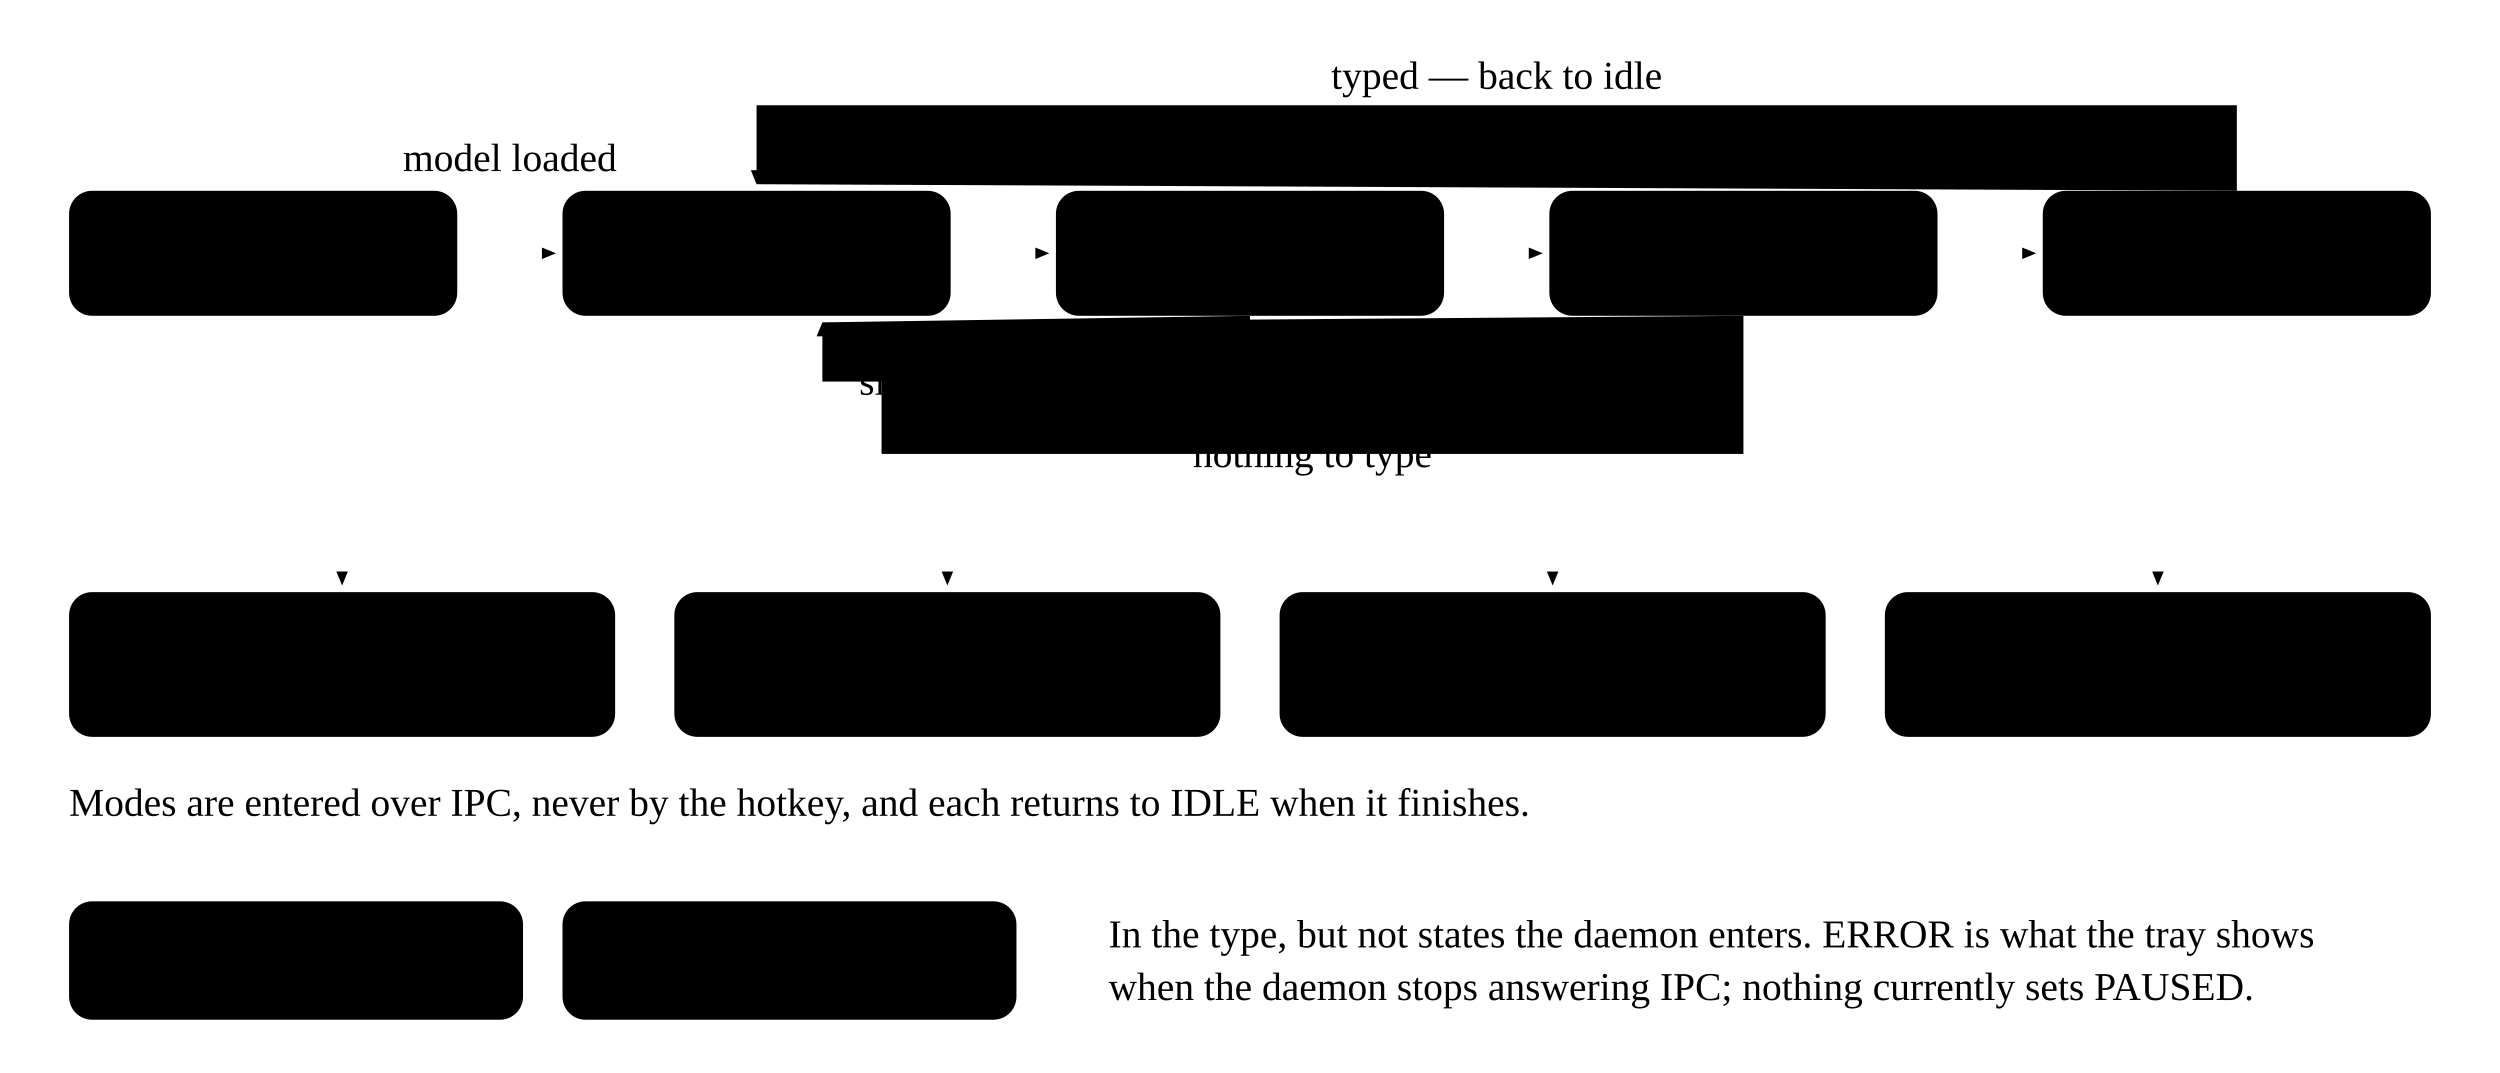
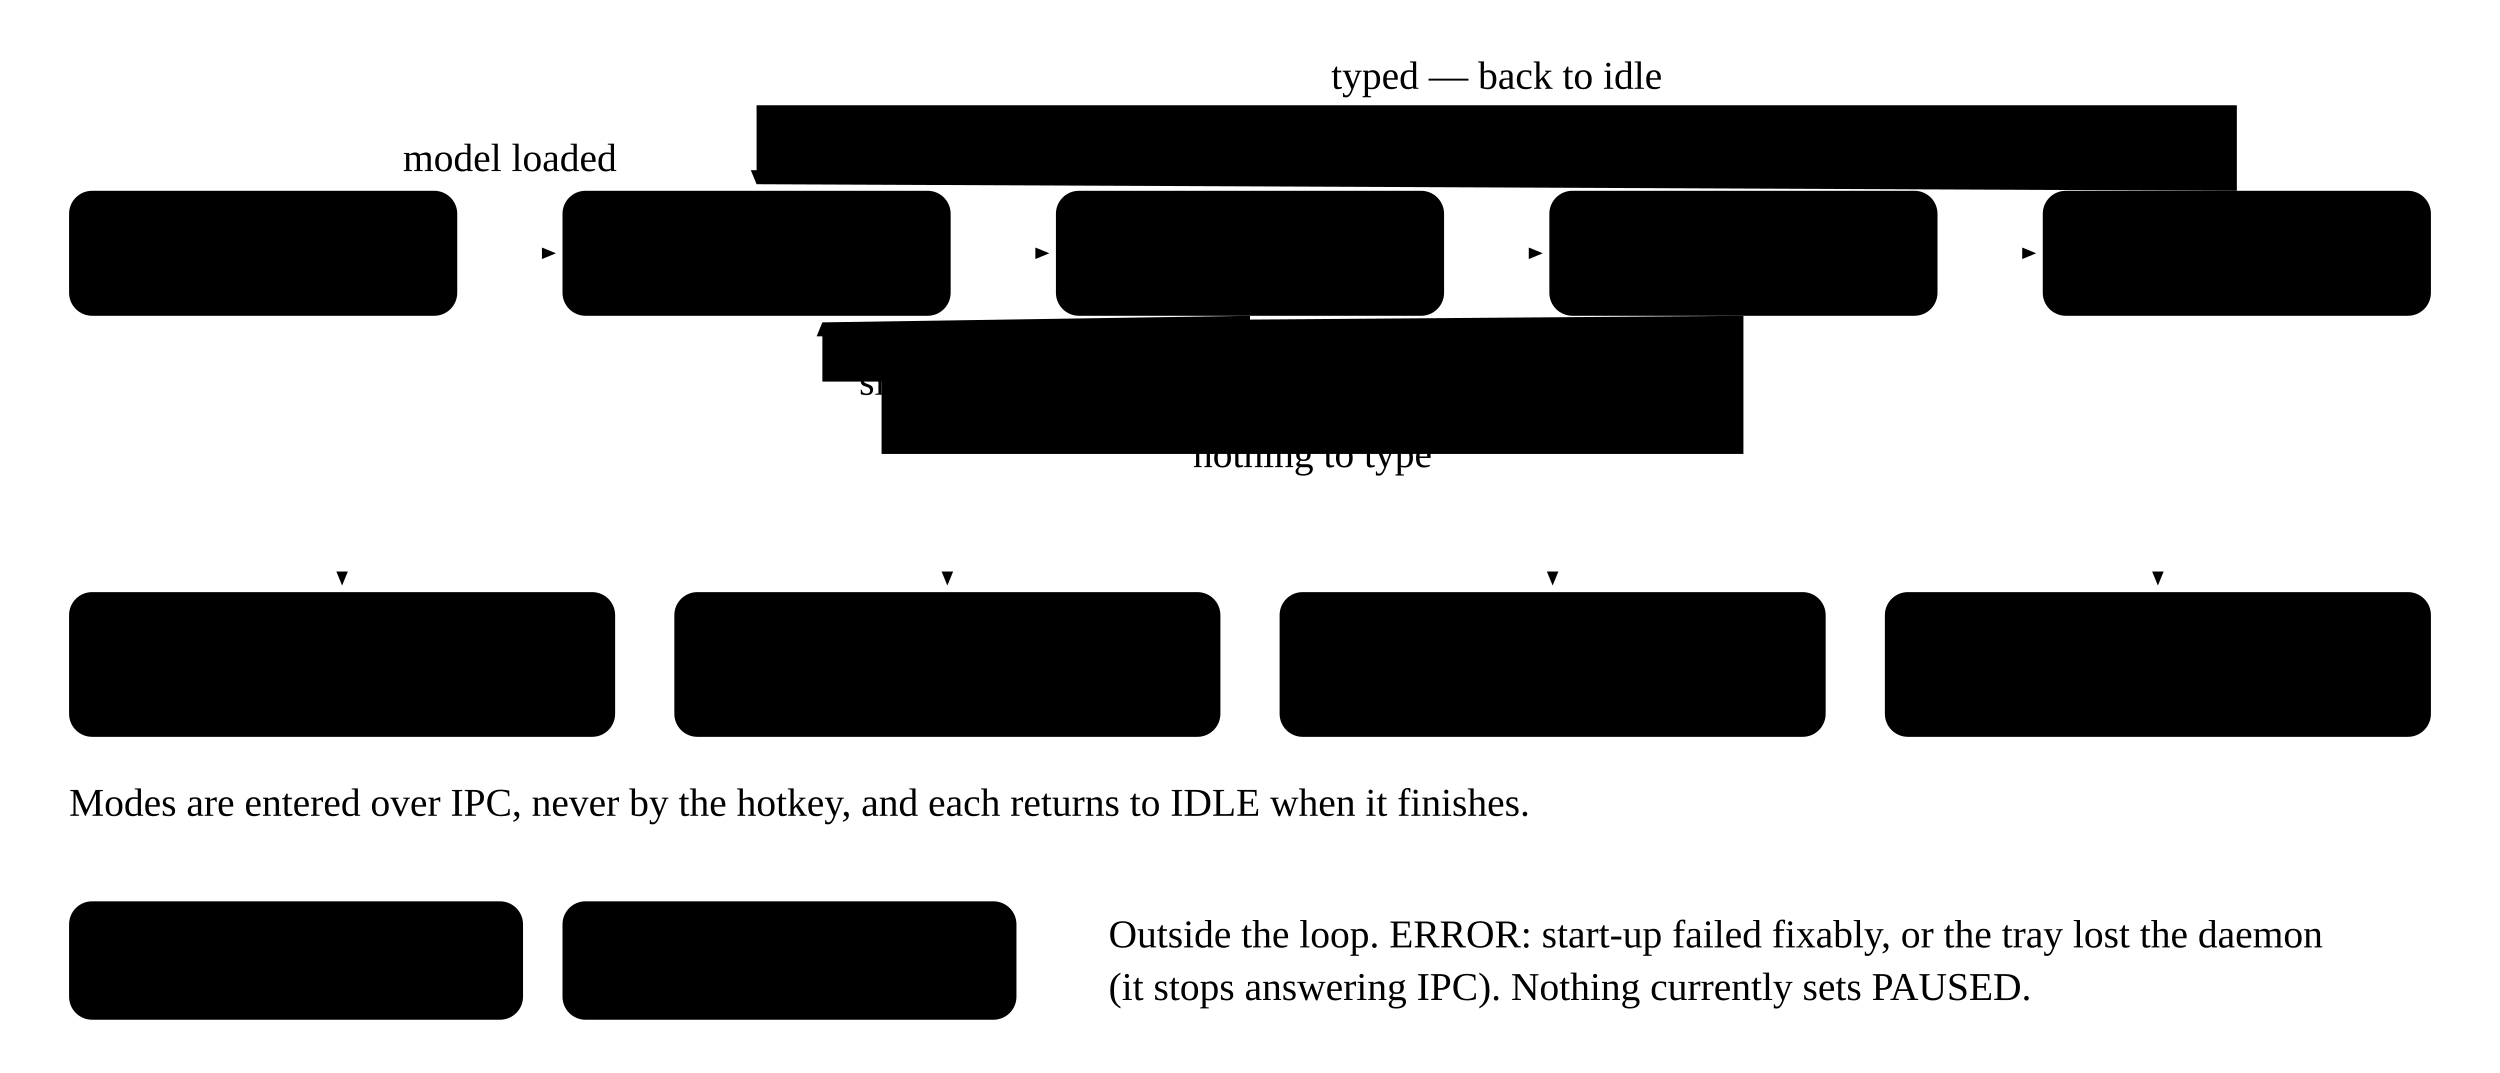
<svg xmlns="http://www.w3.org/2000/svg" class="yz-fig yz-fig--states" viewBox="0 0 760 326" role="img" aria-labelledby="states-t states-d">
  <defs>
    <marker id="yz-arrow" viewBox="0 0 10 10" refX="8.5" refY="5" markerWidth="5" markerHeight="5" orient="auto-start-reverse">
      <path class="yz-arrowhead" d="M 0 1.5 L 8.5 5 L 0 8.5 z" />
    </marker>
  </defs>
  <path class="yz-flow" d="M 680 58 L 680 32 L 230 32 L 230 56" marker-end="url(#yz-arrow)" />
  <text class="yz-s yz-halo" x="455" y="27" text-anchor="middle">typed — back to idle</text>
  <g class="yz-node">
    <rect class="yz-box yz-state" x="21" y="58" width="118" height="38" rx="7" style="--yz-delay:0s" />
    <text class="yz-l" x="80" y="75" text-anchor="middle">LOADING</text>
    <text class="yz-s" x="80" y="89" text-anchor="middle">model loading</text>
  </g>
  <g class="yz-node">
    <rect class="yz-box yz-state" x="171" y="58" width="118" height="38" rx="7" style="--yz-delay:1s" />
    <text class="yz-l" x="230" y="75" text-anchor="middle">IDLE</text>
    <text class="yz-s" x="230" y="89" text-anchor="middle">waiting</text>
  </g>
  <path class="yz-flow" d="M 139 77 L 169 77" marker-end="url(#yz-arrow)" />
  <g class="yz-node">
    <rect class="yz-box yz-state" x="321" y="58" width="118" height="38" rx="7" style="--yz-delay:2s" />
    <text class="yz-l" x="380" y="75" text-anchor="middle">RECORDING</text>
    <text class="yz-s" x="380" y="89" text-anchor="middle">key held</text>
  </g>
  <path class="yz-flow" d="M 289 77 L 319 77" marker-end="url(#yz-arrow)" />
  <g class="yz-node">
    <rect class="yz-box yz-state" x="471" y="58" width="118" height="38" rx="7" style="--yz-delay:3s" />
    <text class="yz-l" x="530" y="75" text-anchor="middle">TRANSCRIBING</text>
    <text class="yz-s" x="530" y="89" text-anchor="middle">decoding</text>
  </g>
  <path class="yz-flow" d="M 439 77 L 469 77" marker-end="url(#yz-arrow)" />
  <g class="yz-node">
    <rect class="yz-box yz-state" x="621" y="58" width="118" height="38" rx="7" style="--yz-delay:4s" />
    <text class="yz-l" x="680" y="75" text-anchor="middle">INJECTING</text>
    <text class="yz-s" x="680" y="89" text-anchor="middle">typing</text>
  </g>
  <path class="yz-flow" d="M 589 77 L 619 77" marker-end="url(#yz-arrow)" />
  <text class="yz-s yz-halo" x="155" y="52" text-anchor="middle">model loaded</text>
  <text class="yz-s yz-halo" x="305" y="52" text-anchor="middle">key held</text>
  <text class="yz-s yz-halo" x="455" y="52" text-anchor="middle">released</text>
  <text class="yz-s yz-halo" x="605" y="52" text-anchor="middle">text ready</text>
  <path class="yz-flow" d="M 380 96 L 380 116 L 250 116 L 250 98" marker-end="url(#yz-arrow)" />
  <text class="yz-s yz-halo" x="315" y="120" text-anchor="middle">silent audio, discarded</text>
  <path class="yz-flow" d="M 530 96 L 530 138 L 268 138 L 268 98" marker-end="url(#yz-arrow)" />
  <text class="yz-s yz-halo" x="399" y="142" text-anchor="middle">nothing to type</text>
  <path class="yz-flow" d="M 200 96 L 200 162" />
  <path class="yz-flow" d="M 104 162 L 656 162" />
  <path class="yz-flow" d="M 104 162 L 104 178" marker-end="url(#yz-arrow)" />
  <g class="yz-node">
    <rect class="yz-box yz-box--chip" x="21" y="180" width="166" height="44" rx="7" />
    <text class="yz-l" x="104" y="200" text-anchor="middle">MEETING</text>
    <text class="yz-s" x="104" y="216" text-anchor="middle">yazses meeting start</text>
  </g>
  <path class="yz-flow" d="M 288 162 L 288 178" marker-end="url(#yz-arrow)" />
  <g class="yz-node">
    <rect class="yz-box yz-box--chip" x="205" y="180" width="166" height="44" rx="7" />
    <text class="yz-l" x="288" y="200" text-anchor="middle">REMOTE</text>
    <text class="yz-s" x="288" y="216" text-anchor="middle">SETUP → ACTIVE</text>
  </g>
  <path class="yz-flow" d="M 472 162 L 472 178" marker-end="url(#yz-arrow)" />
  <g class="yz-node">
    <rect class="yz-box yz-box--chip" x="389" y="180" width="166" height="44" rx="7" />
    <text class="yz-l" x="472" y="200" text-anchor="middle">ENROLLING</text>
    <text class="yz-s" x="472" y="216" text-anchor="middle">yazses enroll</text>
  </g>
  <path class="yz-flow" d="M 656 162 L 656 178" marker-end="url(#yz-arrow)" />
  <g class="yz-node">
    <rect class="yz-box yz-box--chip" x="573" y="180" width="166" height="44" rx="7" />
    <text class="yz-l" x="656" y="200" text-anchor="middle">READBACK</text>
    <text class="yz-s" x="656" y="216" text-anchor="middle">speak it back</text>
  </g>
  <text class="yz-s" x="21" y="248">Modes are entered over IPC, never by the hotkey, and each returns to IDLE when it finishes.</text>
  <g class="yz-node">
    <rect class="yz-box yz-box--untimed" x="21" y="274" width="138" height="36" rx="7" />
    <text class="yz-l yz-ghost" x="90" y="290" text-anchor="middle">ERROR</text>
-     <text class="yz-s" x="90" y="303" text-anchor="middle">set by the tray</text>
+     <text class="yz-s" x="90" y="303" text-anchor="middle">start-up failure</text>
  </g>
  <g class="yz-node">
    <rect class="yz-box yz-box--untimed" x="171" y="274" width="138" height="36" rx="7" />
    <text class="yz-l yz-ghost" x="240" y="290" text-anchor="middle">PAUSED</text>
    <text class="yz-s" x="240" y="303" text-anchor="middle">never set</text>
  </g>
-   <text class="yz-s" x="337" y="288">In the type, but not states the daemon enters. ERROR is what the tray shows</text>
-   <text class="yz-s" x="337" y="304">when the daemon stops answering IPC; nothing currently sets PAUSED.</text>
+   <text class="yz-s" x="337" y="288">Outside the loop. ERROR: start-up failed fixably, or the tray lost the daemon</text>
+   <text class="yz-s" x="337" y="304">(it stops answering IPC). Nothing currently sets PAUSED.</text>
</svg>
